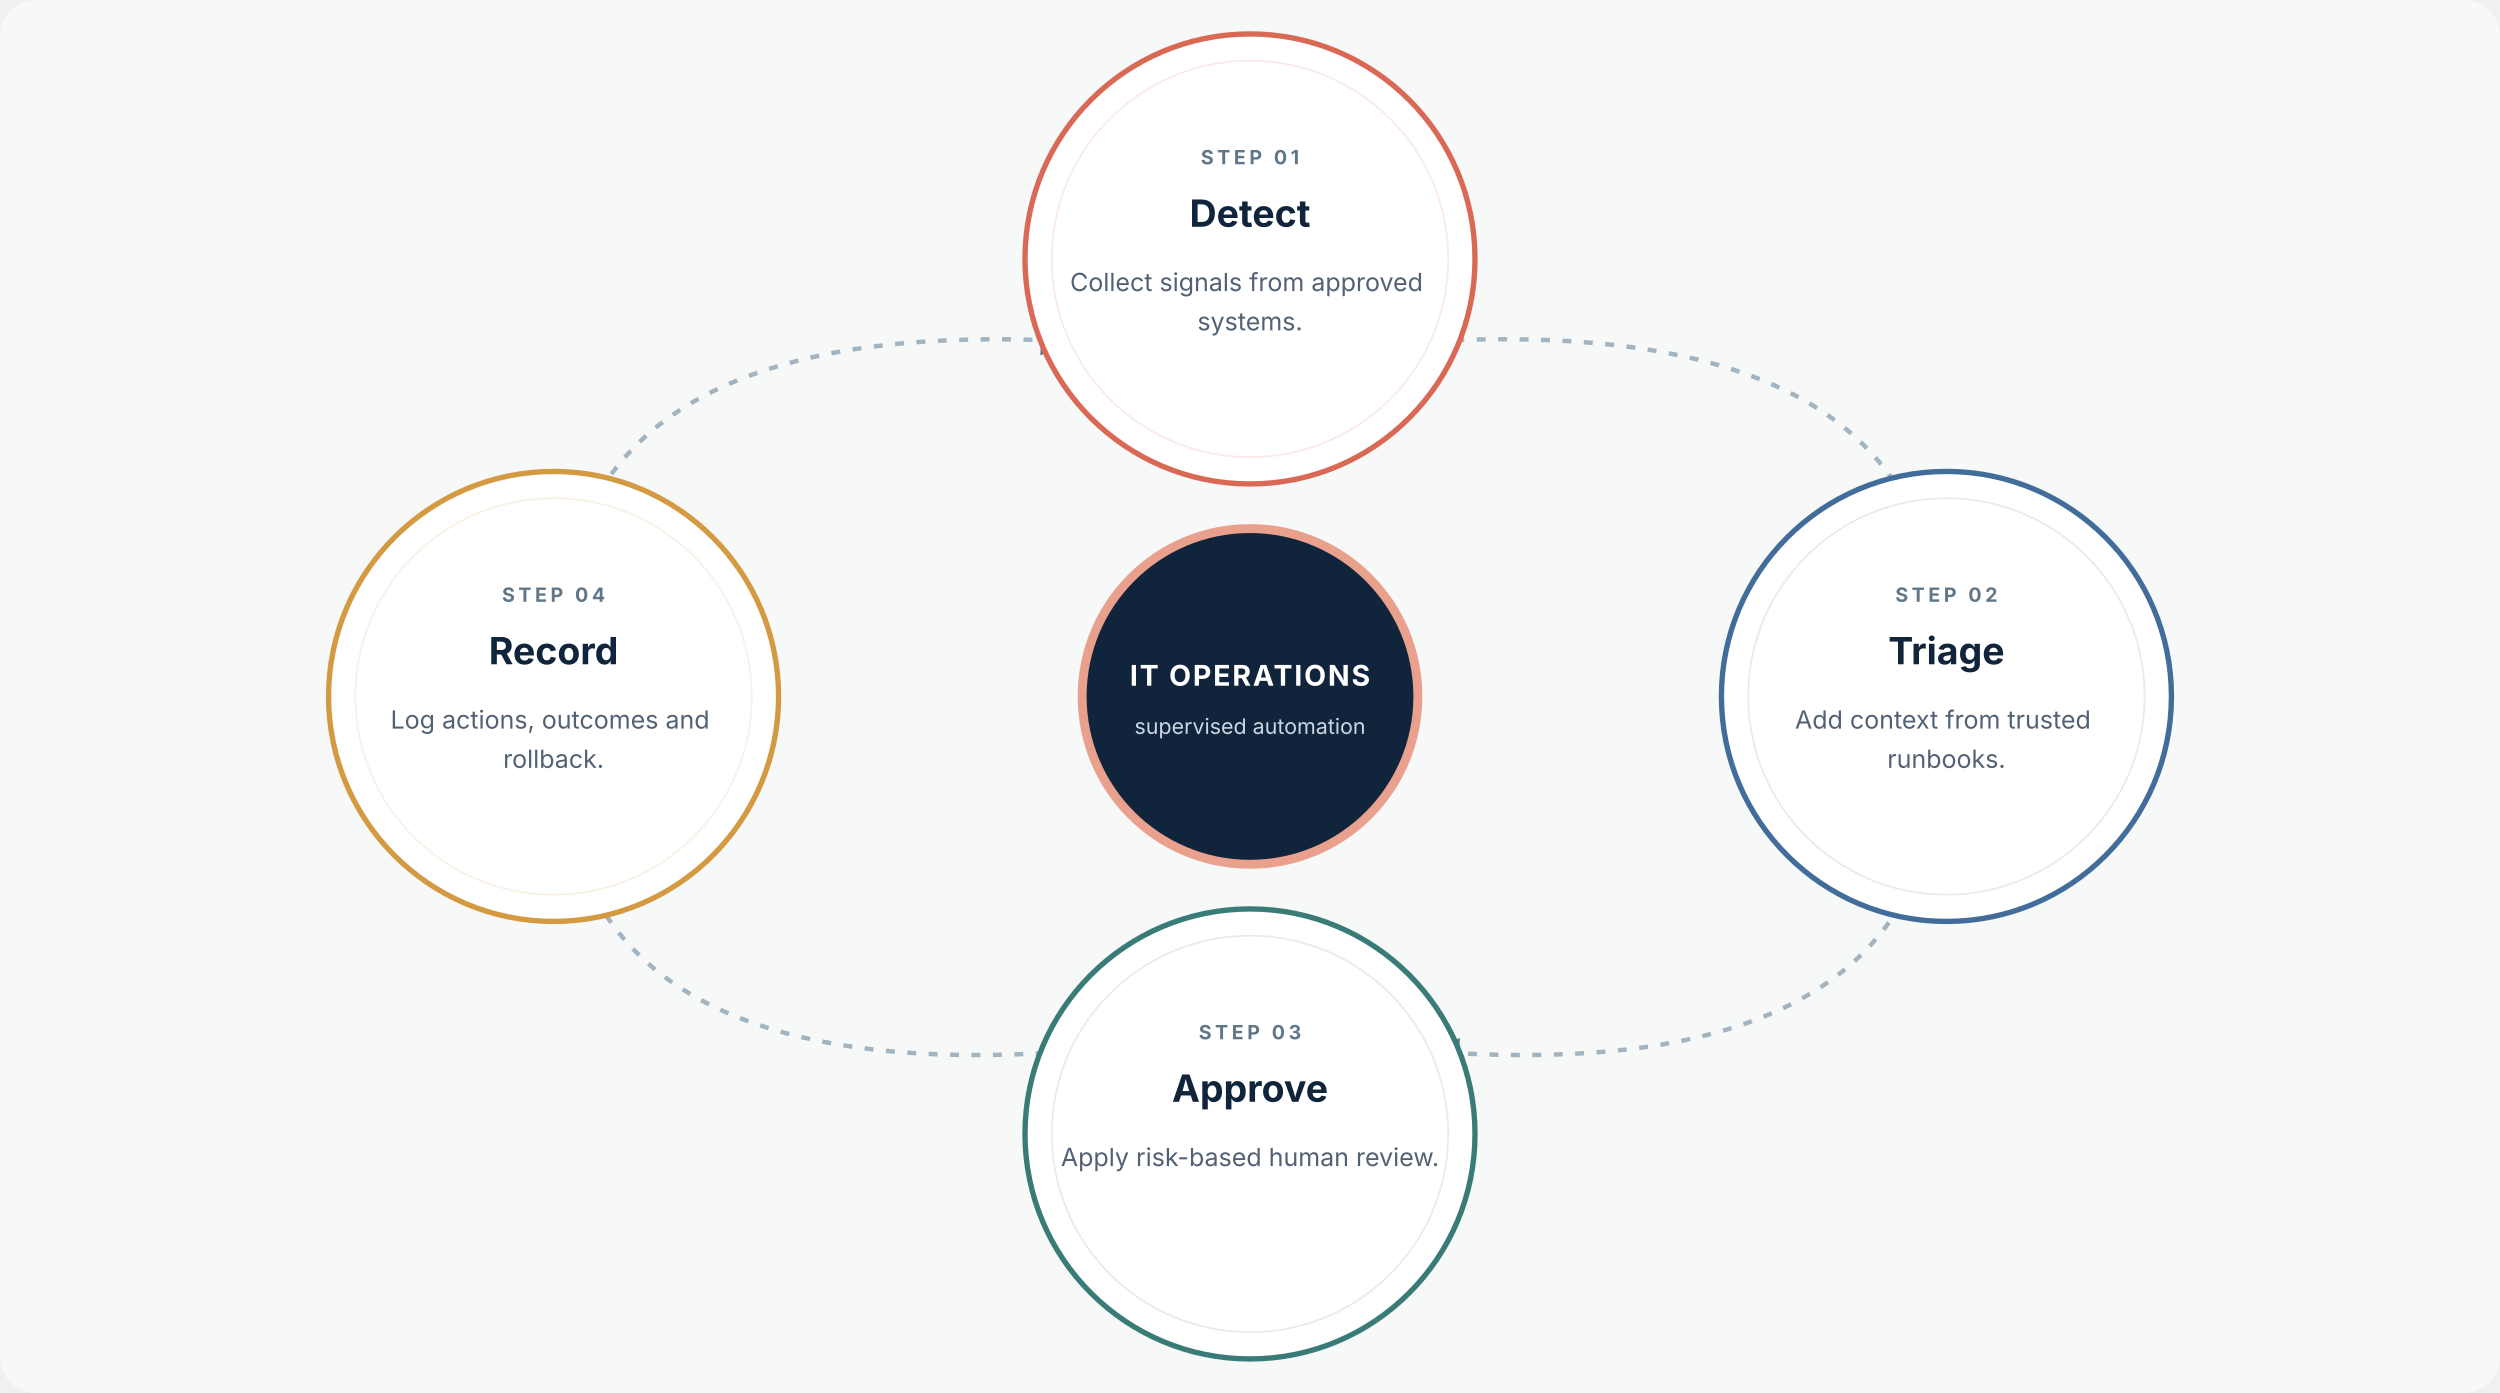
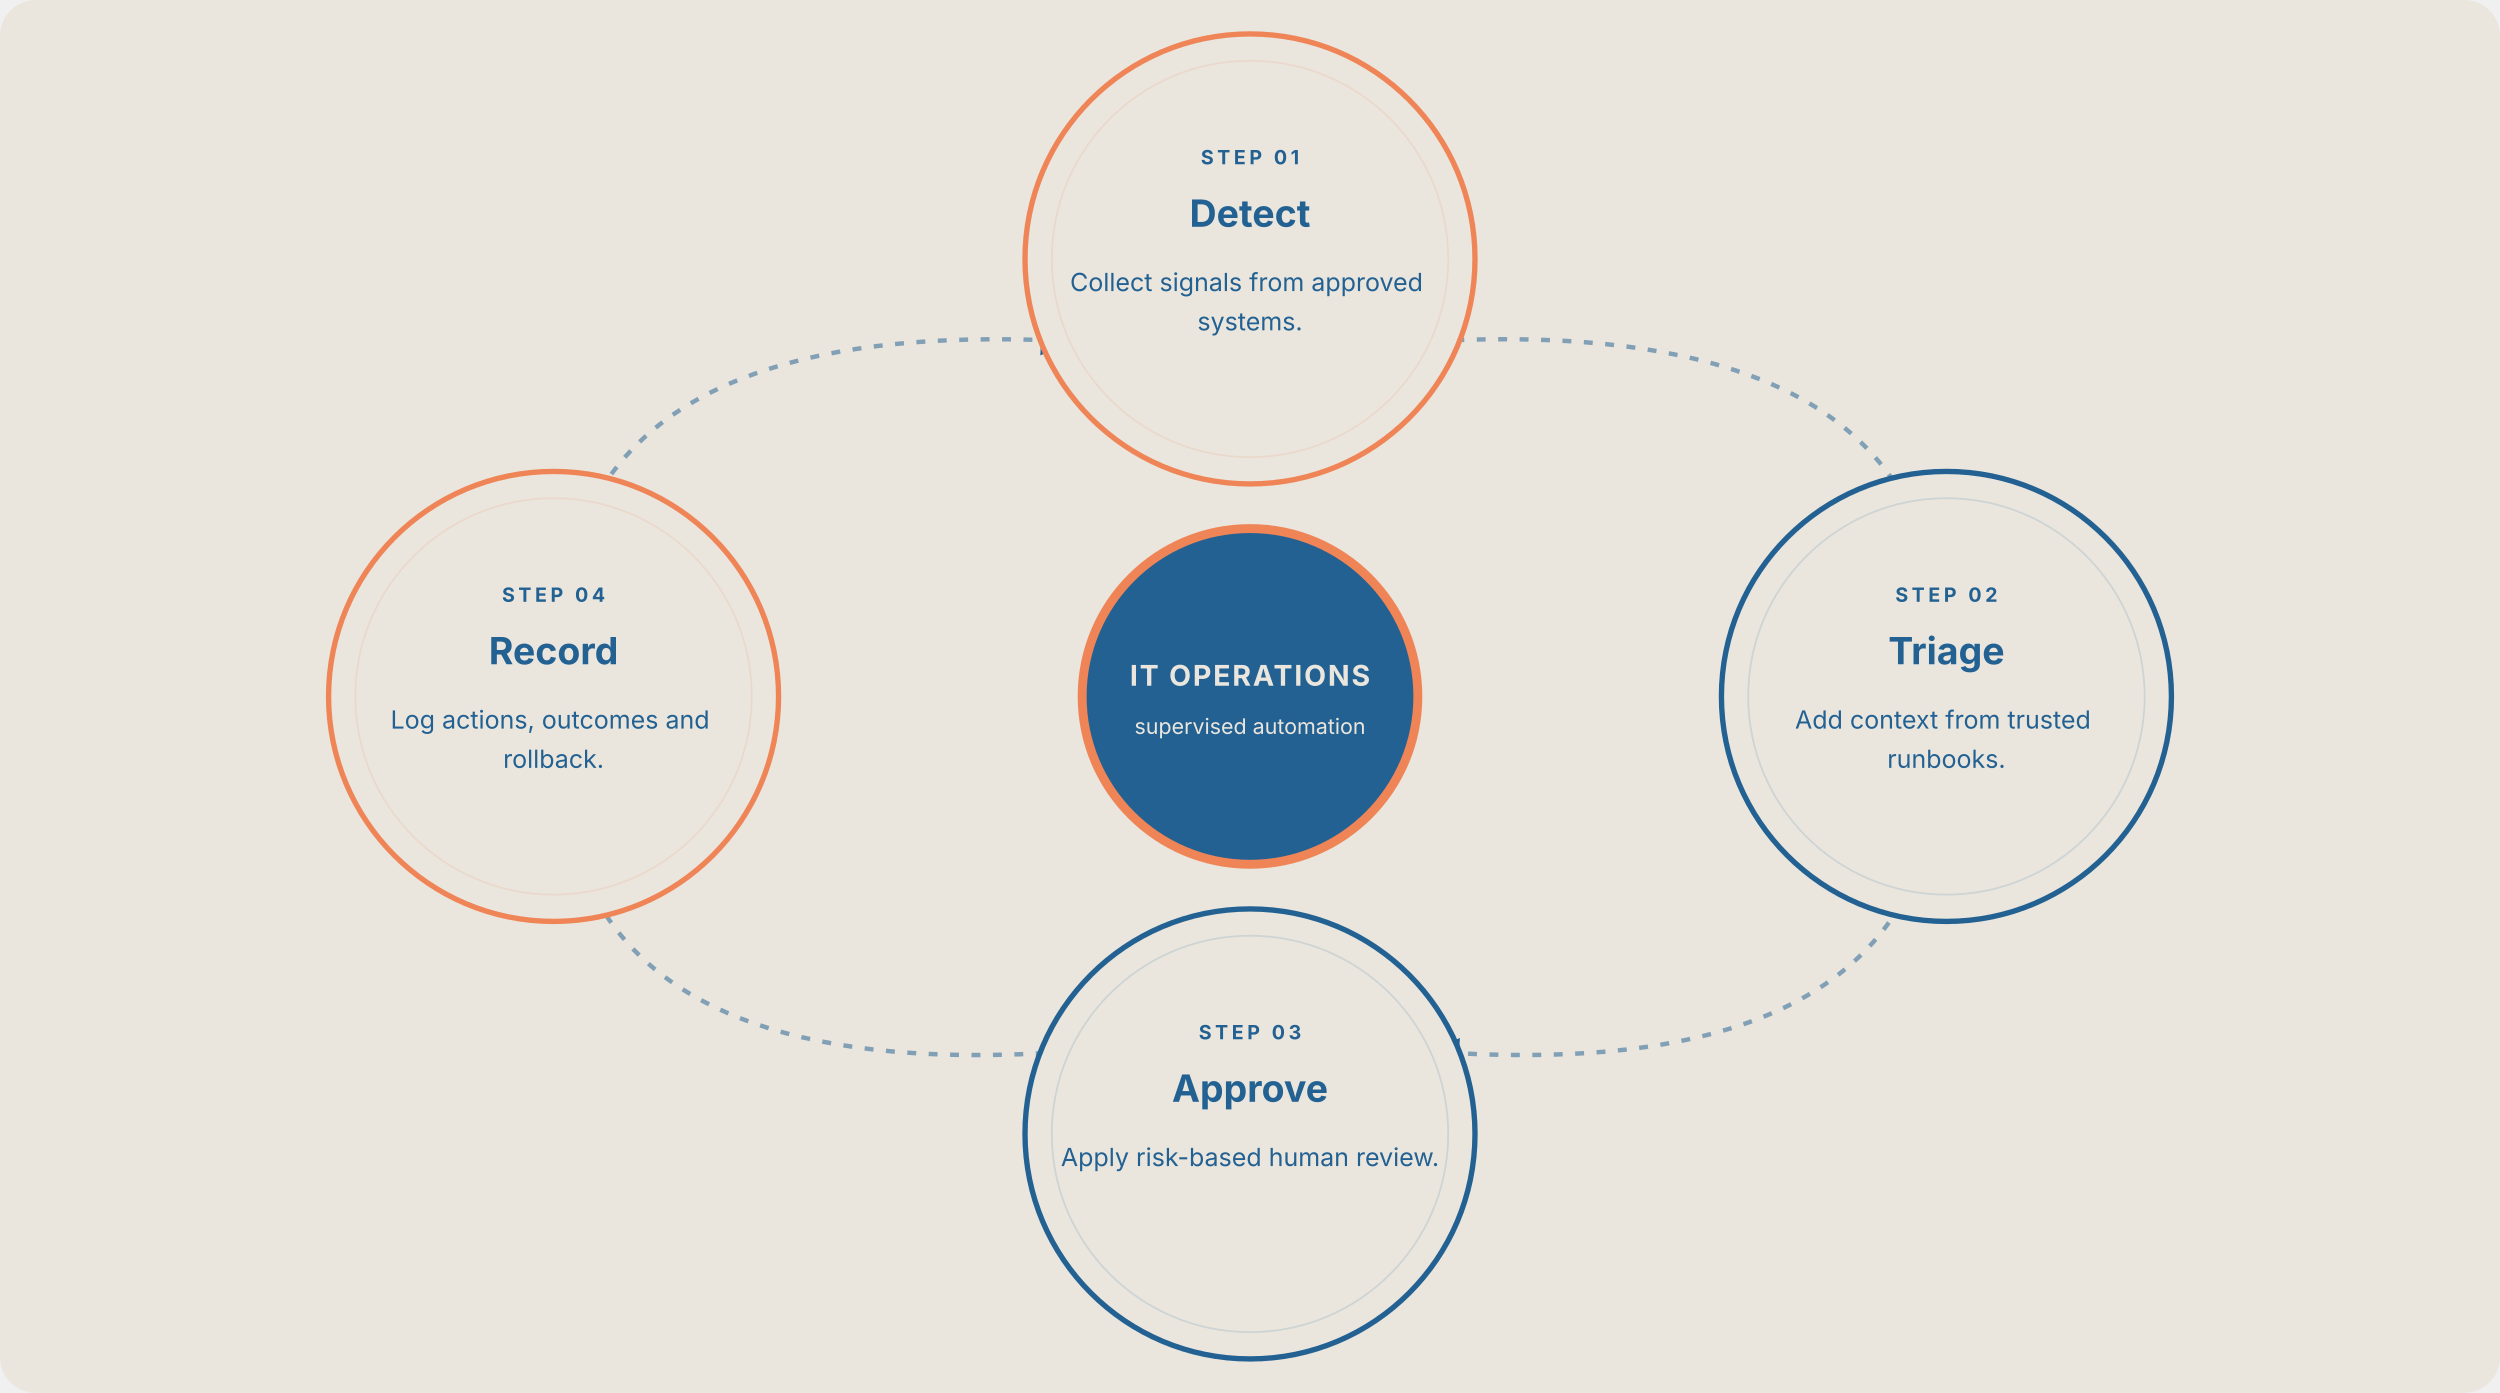
<svg xmlns="http://www.w3.org/2000/svg" viewBox="0 0 1400 780" role="img" aria-labelledby="title desc">
  <defs>
    <marker id="arrow" viewBox="0 0 10 10" refX="8" refY="5" markerWidth="7" markerHeight="7" orient="auto">
-       <path d="M0 0L10 5L0 10z" fill="#55758d" />
+       <path d="M0 0L10 5L0 10z" fill="#226192" />
    </marker>
-     <style>.bg{fill:#f7f8f8}.connector{fill:none;stroke:#55758d;stroke-opacity:.52;stroke-width:2.5;stroke-dasharray:5 7;animation:dash 24s linear infinite}.number{font:700 11px Inter,Arial,sans-serif;letter-spacing:2px;fill:#60778a}.label{font:700 21px Inter,Arial,sans-serif;fill:#10243b}.detail{font:400 14px Inter,Arial,sans-serif;fill:#526274}.hub{fill:#10243b;stroke:#e9a18e;stroke-width:5}.hub-text{font:700 16px Inter,Arial,sans-serif;fill:#fff;letter-spacing:1px}.hub-sub{font:400 12px Inter,Arial,sans-serif;fill:#cbd6e1}.node{transform-box:fill-box;transform-origin:center;animation:arrive .8s ease-out both}.node-1{animation-delay:.12s}.node-2{animation-delay:.24s}.node-3{animation-delay:.36s}@keyframes dash{to{stroke-dashoffset:-150}}@keyframes arrive{from{opacity:.35;transform:scale(.94)}to{opacity:1;transform:scale(1)}}@media(prefers-reduced-motion:reduce){.connector,.node{animation:none}}</style>
+     <style>.bg{fill:#EAE6DE}.connector{fill:none;stroke:#226192;stroke-opacity:.52;stroke-width:2.5;stroke-dasharray:5 7;animation:dash 24s linear infinite}.number{font:700 11px Inter,Arial,sans-serif;letter-spacing:2px;fill:#226192}.label{font:700 21px Inter,Arial,sans-serif;fill:#226192}.detail{font:400 14px Inter,Arial,sans-serif;fill:#226192}.hub{fill:#226192;stroke:#EF8557;stroke-width:5}.hub-text{font:700 16px Inter,Arial,sans-serif;fill:#EAE6DE;letter-spacing:1px}.hub-sub{font:400 12px Inter,Arial,sans-serif;fill:#EAE6DE}.node{transform-box:fill-box;transform-origin:center;animation:arrive .8s ease-out both}.node-1{animation-delay:.12s}.node-2{animation-delay:.24s}.node-3{animation-delay:.36s}@keyframes dash{to{stroke-dashoffset:-150}}@keyframes arrive{from{opacity:.35;transform:scale(.94)}to{opacity:1;transform:scale(1)}}@media(prefers-reduced-motion:reduce){.connector,.node{animation:none}}</style>
  </defs>
  <rect class="bg" width="1400" height="780" rx="20" />
  <path class="connector" d="M 803 191 Q 1018 180 1070 286" marker-end="url(#arrow)" />
  <path class="connector" d="M 1070 496 Q 1018 604 803 589" marker-end="url(#arrow)" />
  <path class="connector" d="M 597 589 Q 382 604 330 496" marker-end="url(#arrow)" />
  <path class="connector" d="M 330 286 Q 382 180 597 191" marker-end="url(#arrow)" />
  <g class="node node-0">
-     <circle cx="700" cy="145" r="126" fill="#fff" stroke="#d96854" stroke-width="3" />
-     <circle cx="700" cy="145" r="111" fill="none" stroke="#d96854" stroke-opacity=".14" />
+     <circle cx="700" cy="145" r="126" fill="#EAE6DE" stroke="#EF8557" stroke-width="3" />
+     <circle cx="700" cy="145" r="111" fill="none" stroke="#EF8557" stroke-opacity=".14" />
    <text x="700" y="92" text-anchor="middle" class="number">STEP 01</text>
    <text x="700" y="127" text-anchor="middle" class="label">Detect</text>
    <text x="700" y="163" text-anchor="middle" class="detail">
      <tspan x="700" dy="0">Collect signals from approved</tspan>
      <tspan x="700" dy="22">systems.</tspan>
    </text>
  </g>
  <g class="node node-1">
-     <circle cx="1090" cy="390" r="126" fill="#fff" stroke="#426d9a" stroke-width="3" />
-     <circle cx="1090" cy="390" r="111" fill="none" stroke="#426d9a" stroke-opacity=".14" />
+     <circle cx="1090" cy="390" r="126" fill="#EAE6DE" stroke="#226192" stroke-width="3" />
+     <circle cx="1090" cy="390" r="111" fill="none" stroke="#226192" stroke-opacity=".14" />
    <text x="1090" y="337" text-anchor="middle" class="number">STEP 02</text>
    <text x="1090" y="372" text-anchor="middle" class="label">Triage</text>
    <text x="1090" y="408" text-anchor="middle" class="detail">
      <tspan x="1090" dy="0">Add context from trusted</tspan>
      <tspan x="1090" dy="22">runbooks.</tspan>
    </text>
  </g>
  <g class="node node-2">
-     <circle cx="700" cy="635" r="126" fill="#fff" stroke="#397b77" stroke-width="3" />
-     <circle cx="700" cy="635" r="111" fill="none" stroke="#397b77" stroke-opacity=".14" />
+     <circle cx="700" cy="635" r="126" fill="#EAE6DE" stroke="#226192" stroke-width="3" />
+     <circle cx="700" cy="635" r="111" fill="none" stroke="#226192" stroke-opacity=".14" />
    <text x="700" y="582" text-anchor="middle" class="number">STEP 03</text>
    <text x="700" y="617" text-anchor="middle" class="label">Approve</text>
    <text x="700" y="653" text-anchor="middle" class="detail">
      <tspan x="700" dy="0">Apply risk-based human review.</tspan>
    </text>
  </g>
  <g class="node node-3">
-     <circle cx="310" cy="390" r="126" fill="#fff" stroke="#d49a42" stroke-width="3" />
-     <circle cx="310" cy="390" r="111" fill="none" stroke="#d49a42" stroke-opacity=".14" />
+     <circle cx="310" cy="390" r="126" fill="#EAE6DE" stroke="#EF8557" stroke-width="3" />
+     <circle cx="310" cy="390" r="111" fill="none" stroke="#EF8557" stroke-opacity=".14" />
    <text x="310" y="337" text-anchor="middle" class="number">STEP 04</text>
    <text x="310" y="372" text-anchor="middle" class="label">Record</text>
    <text x="310" y="408" text-anchor="middle" class="detail">
      <tspan x="310" dy="0">Log actions, outcomes and</tspan>
      <tspan x="310" dy="22">rollback.</tspan>
    </text>
  </g>
  <circle class="hub" cx="700" cy="390" r="94" />
  <text class="hub-text" x="700" y="384" text-anchor="middle">IT OPERATIONS</text>
  <text class="hub-sub" x="700" y="411" text-anchor="middle">supervised automation</text>
</svg>
